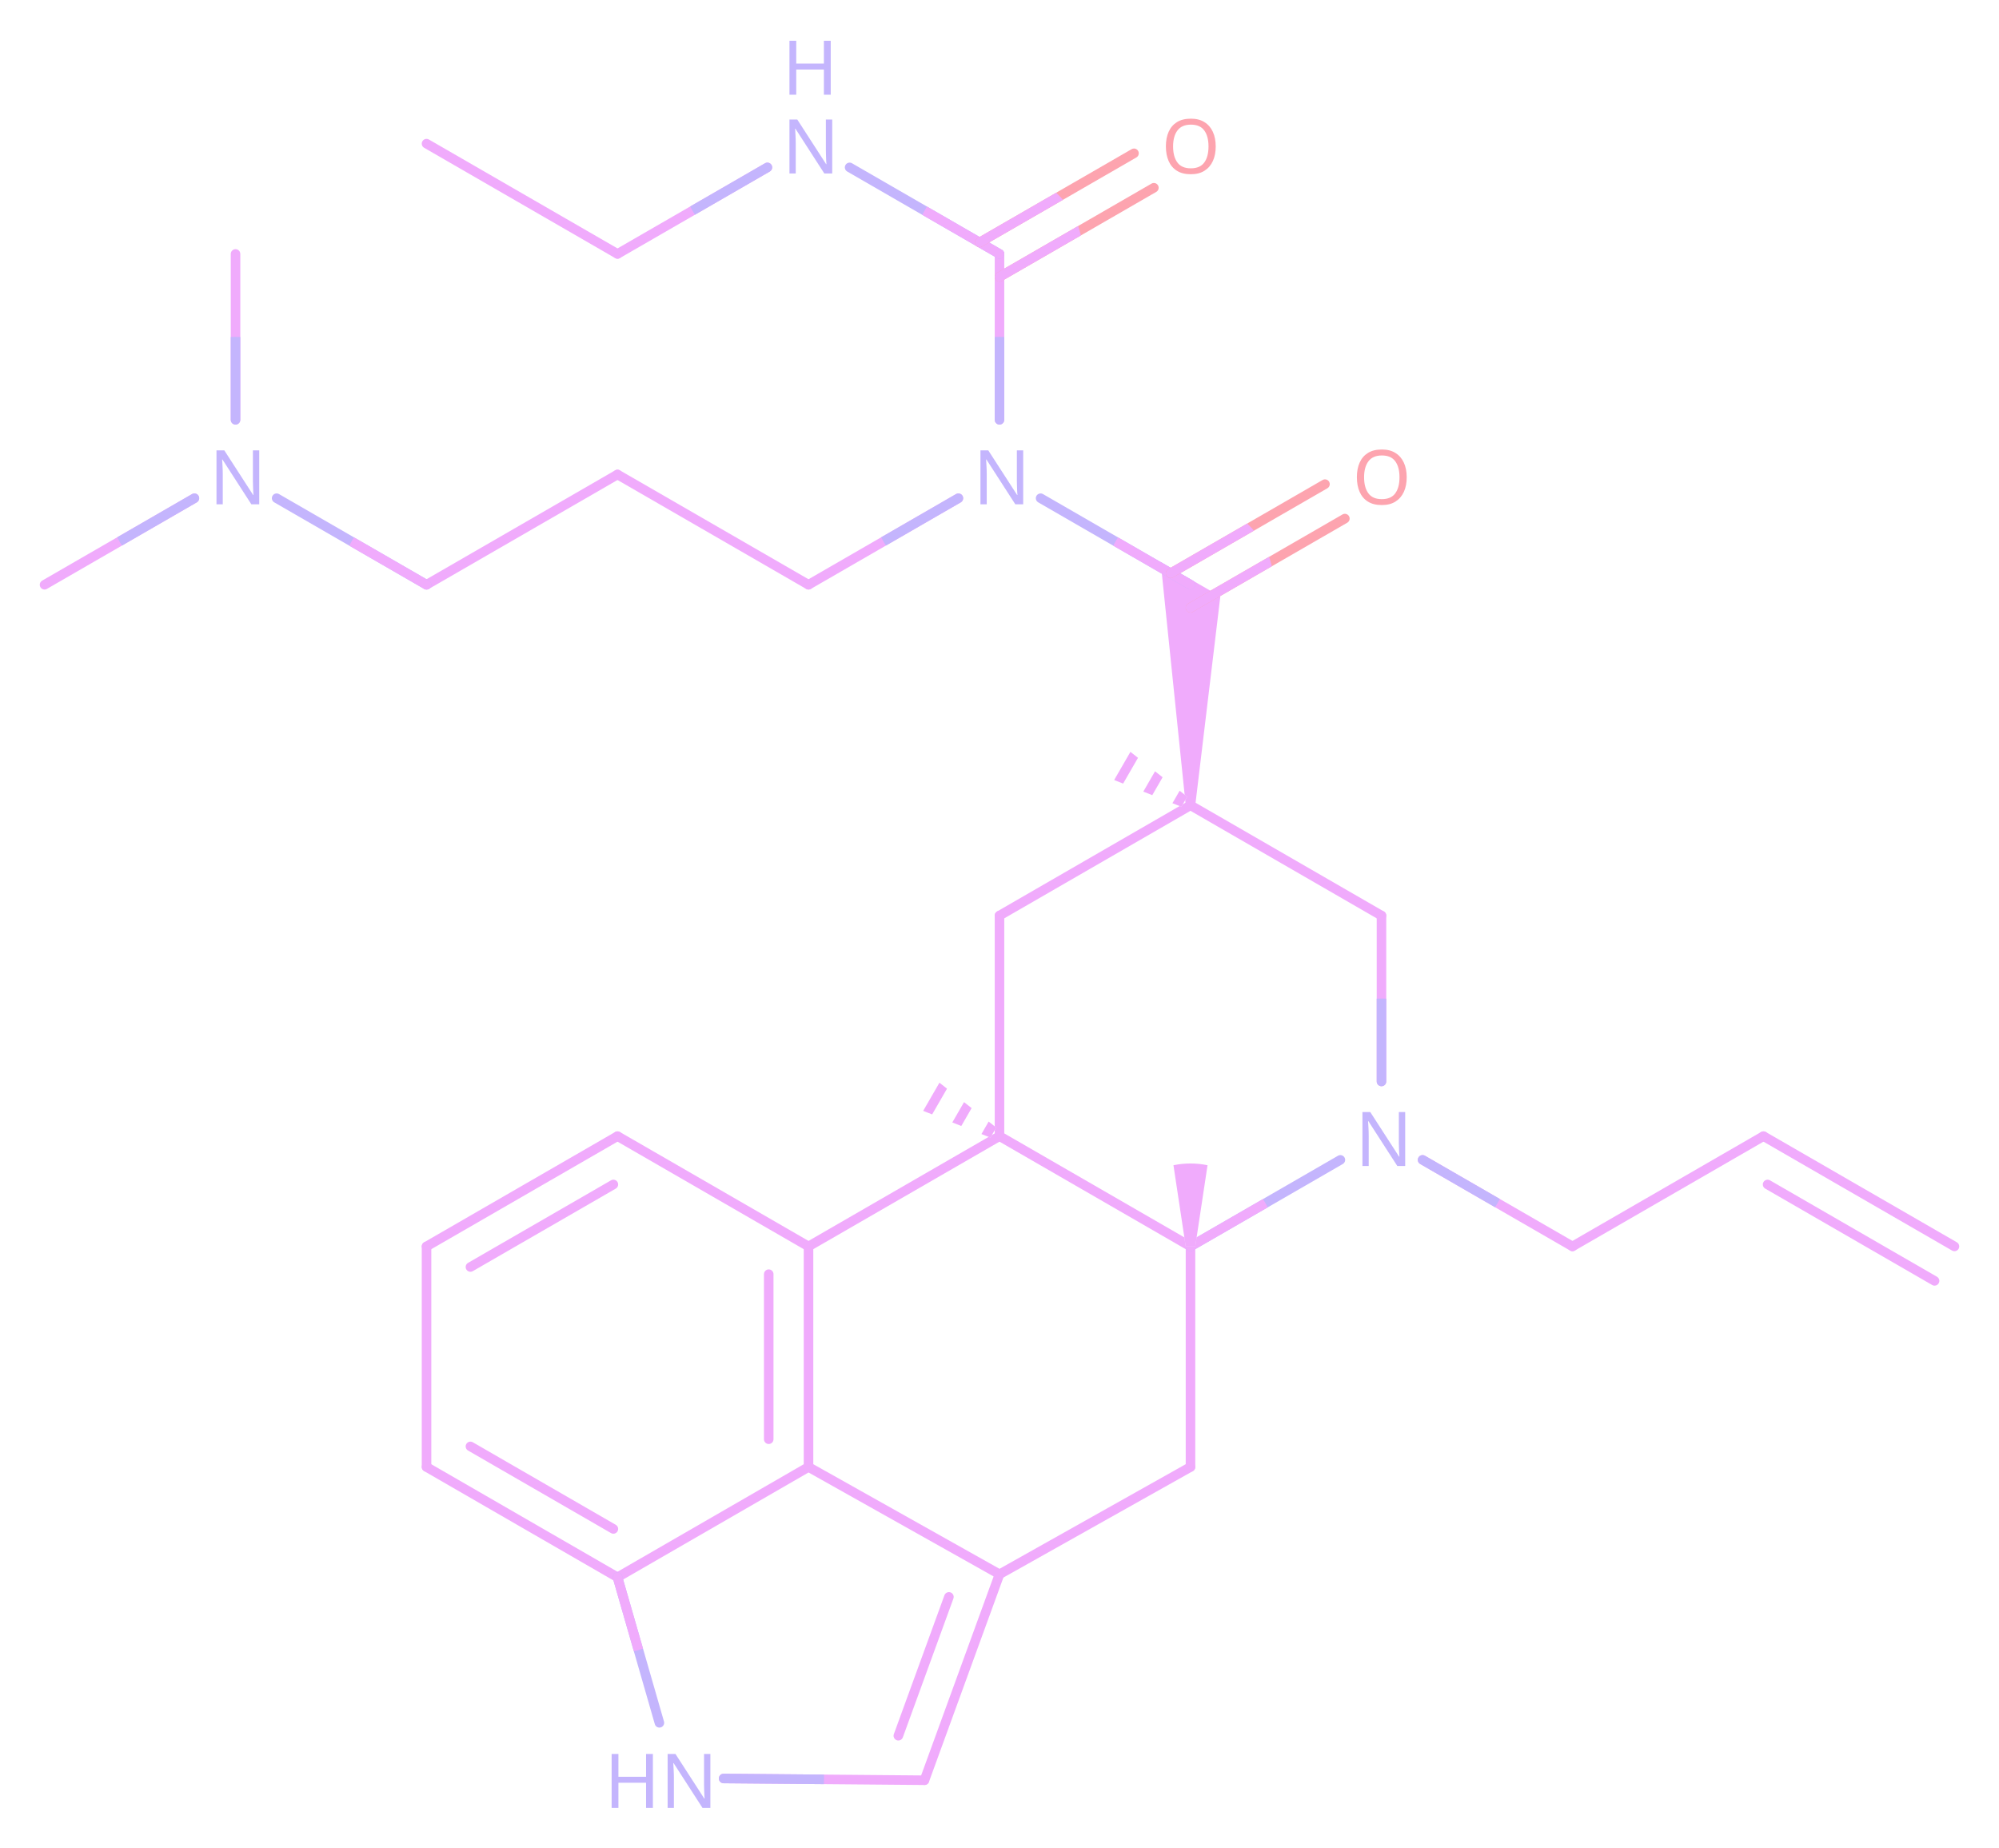
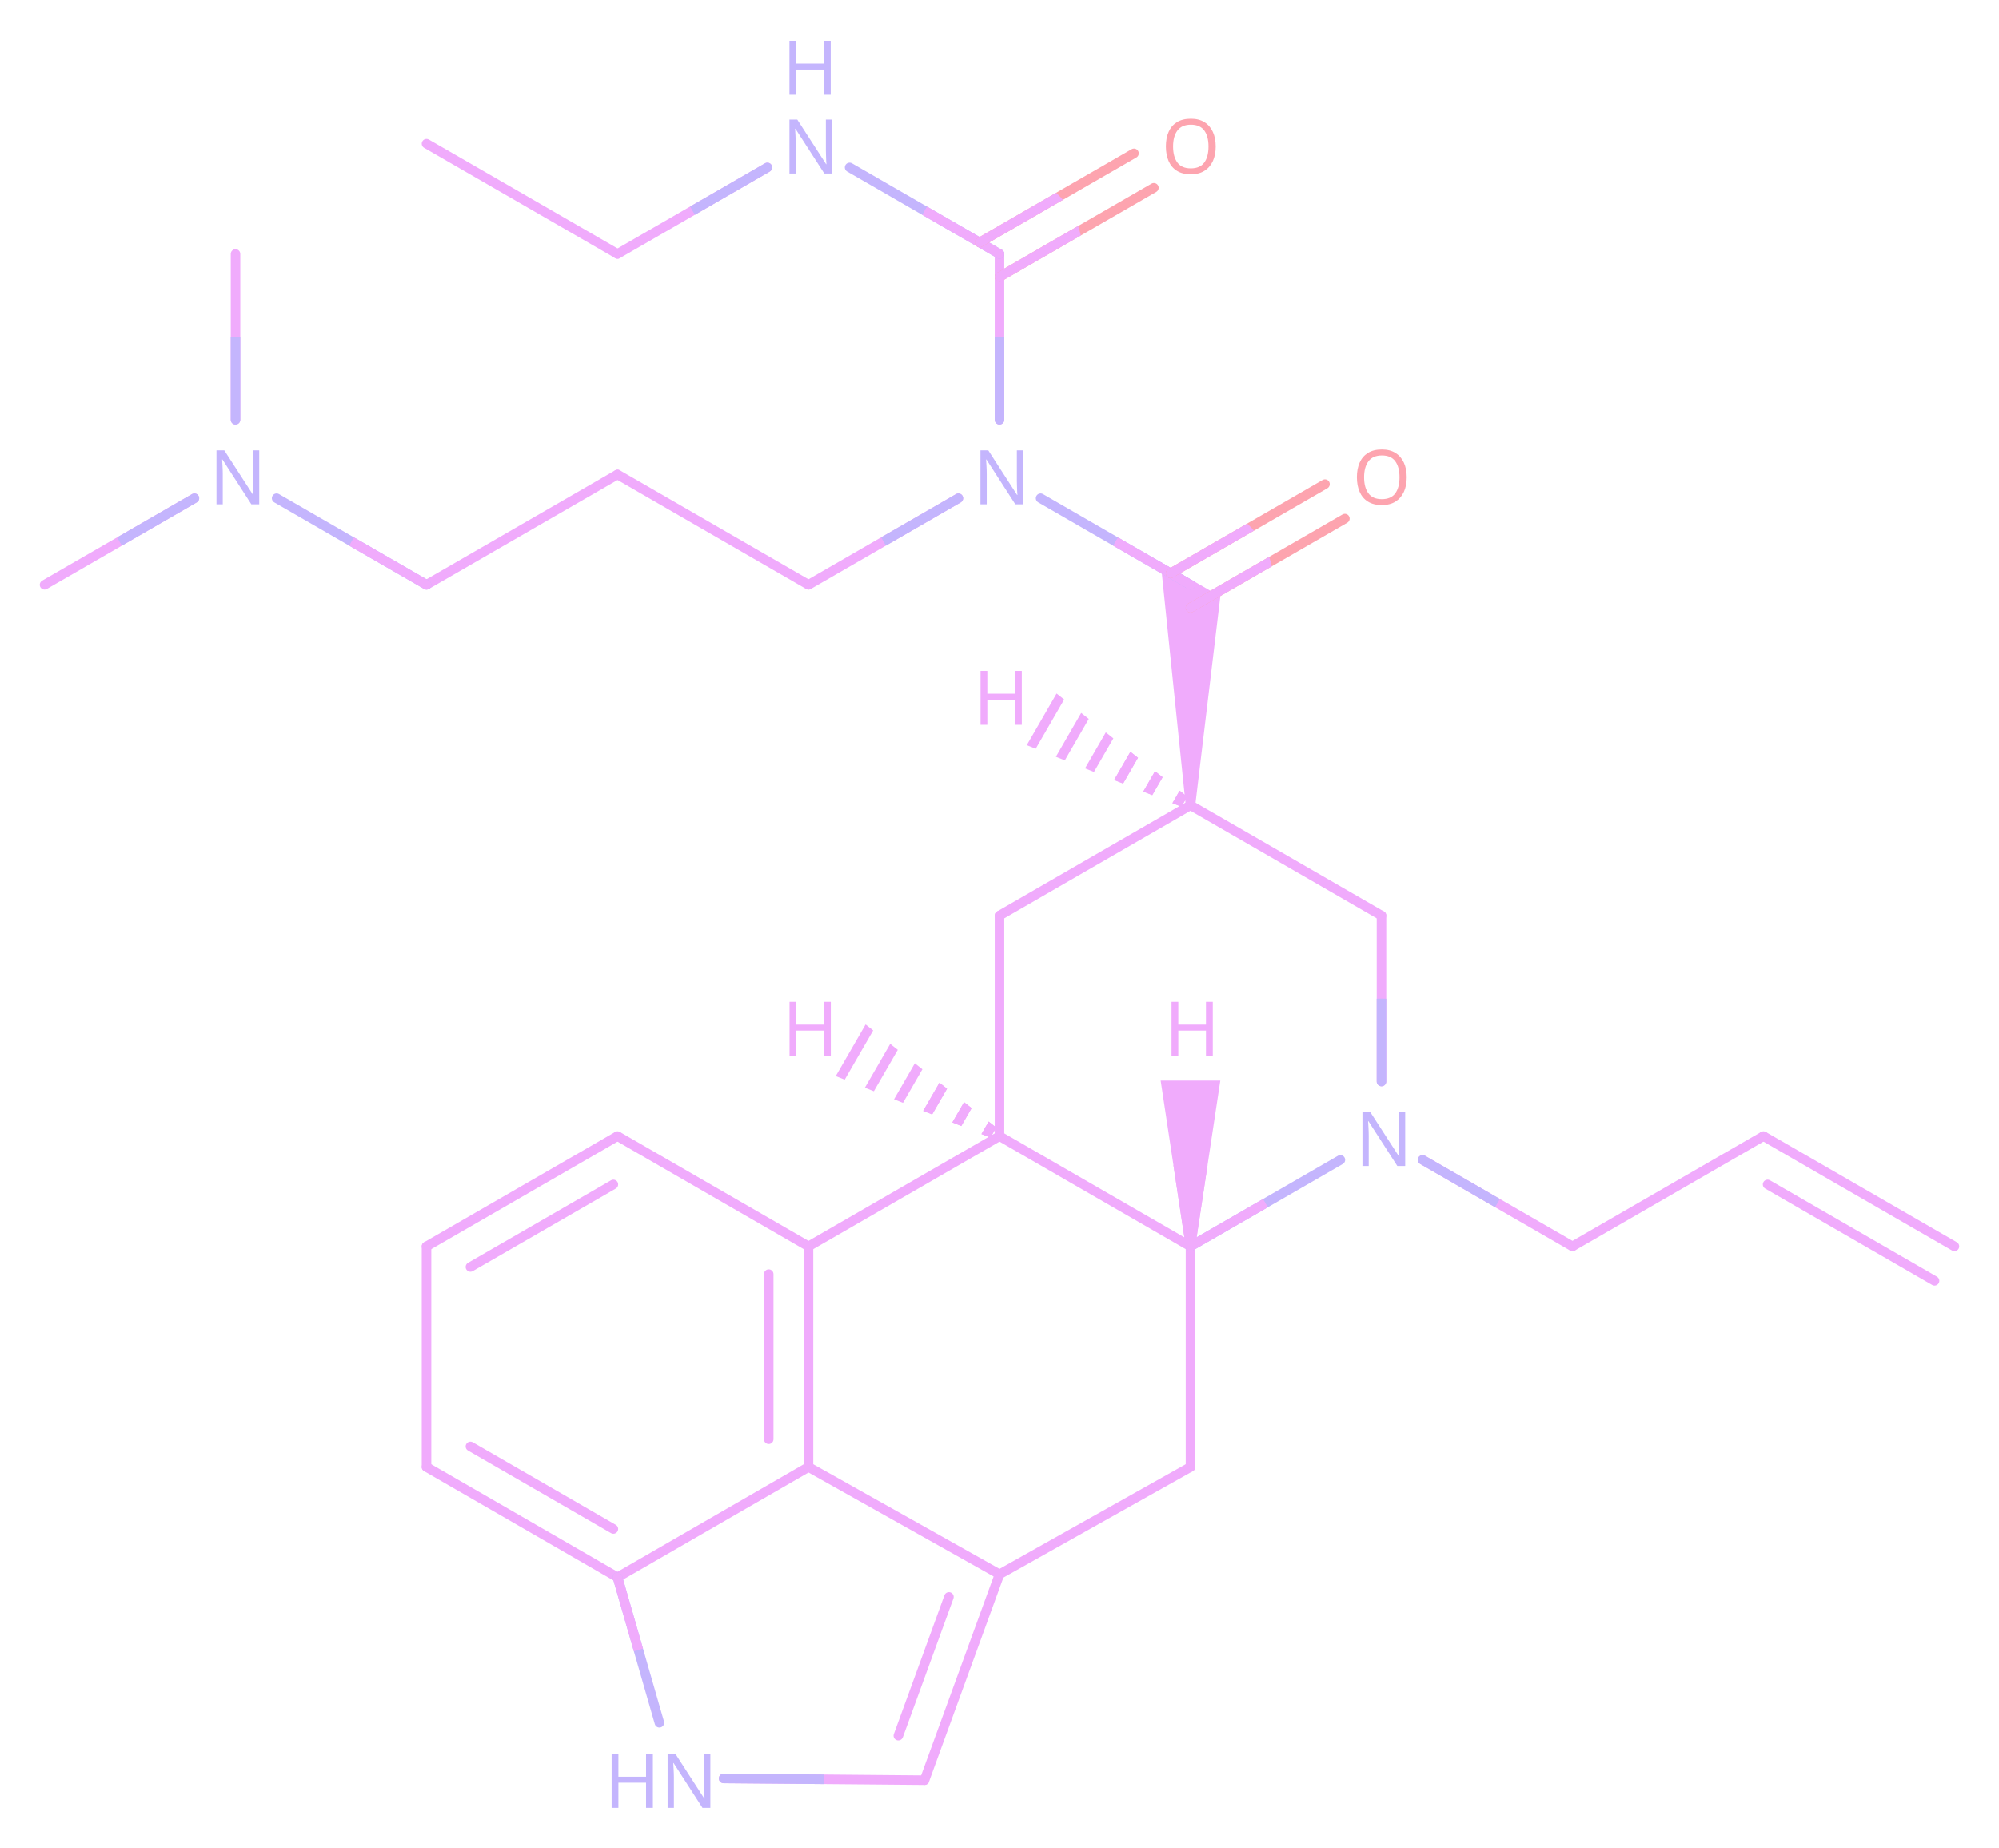
<svg xmlns="http://www.w3.org/2000/svg" fill-opacity="1" color-rendering="auto" color-interpolation="auto" text-rendering="auto" stroke-linecap="square" width="502.649" stroke-miterlimit="10" shape-rendering="auto" stroke-opacity="1" stroke-dasharray="none" font-weight="normal" stroke-width="1" height="464.565" font-family="Dialog" font-style="normal" stroke-linejoin="miter" font-size="12px" stroke-dashoffset="0" image-rendering="auto" version="1.1" id="svg320" style="fill:#f0abfc;stroke:none;">
  <defs id="genericDefs">
    <clipPath clipPathUnits="userSpaceOnUse" id="944570380871-clipPath1-7">
      <path d="M 0,0 H 523 V 489 H 0 Z" id="path3-1" style="stroke:none" />
    </clipPath>
    <clipPath clipPathUnits="userSpaceOnUse" id="94457038082-clipPath1-1">
      <path d="m 309.525,138.869 c -11.581,0 -20.969,9.388 -20.969,20.969 0,11.581 9.388,20.969 20.969,20.969 11.581,0 20.969,-9.388 20.969,-20.969 0,-11.581 -9.388,-20.969 -20.969,-20.969 z" id="path24-9" style="stroke:none" />
    </clipPath>
    <clipPath clipPathUnits="userSpaceOnUse" id="944570380128-clipPath1-7">
      <path d="m -350.206,-119.611 h 523 v 489 h -523 z" id="path66-5" style="stroke:none" />
    </clipPath>
  </defs>
  <g id="g318" transform="translate(-10.17556,-12.81063)" style="fill:#f0abfc;stroke:none">
    <defs id="944570380573-defs1">
      <clipPath clipPathUnits="userSpaceOnUse" id="944570380871-clipPath1">
        <path d="M 0,0 H 523 V 489 H 0 Z" id="path3" style="stroke:none" />
      </clipPath>
      <clipPath clipPathUnits="userSpaceOnUse" id="944570380159-clipPath1">
        <path d="m 357.549,263.875 c -11.518,0 -20.854,9.337 -20.854,20.854 0,11.518 9.337,20.855 20.854,20.855 11.518,0 20.855,-9.337 20.855,-20.855 0,-11.518 -9.337,-20.854 -20.855,-20.854 z" id="path6" style="stroke:none" />
      </clipPath>
      <clipPath clipPathUnits="userSpaceOnUse" id="944570380396-clipPath1">
        <path d="m 309.525,304.444 c -12.018,0 -21.76,9.742 -21.76,21.76 0,12.018 9.742,21.76 21.76,21.76 12.018,0 21.76,-9.742 21.76,-21.76 0,-12.018 -9.742,-21.76 -21.76,-21.76 z" id="path9" style="stroke:none" />
      </clipPath>
      <clipPath clipPathUnits="userSpaceOnUse" id="944570380790-clipPath1">
        <path d="m 192.128,434.728 c -13.947,0 -25.254,11.306 -25.254,25.254 0,13.947 11.306,25.253 25.254,25.253 13.947,0 25.253,-11.306 25.253,-25.253 0,-13.947 -11.306,-25.254 -25.253,-25.254 z" id="path12" style="stroke:none" />
      </clipPath>
      <clipPath clipPathUnits="userSpaceOnUse" id="944570380422-clipPath1">
        <path d="m 165.452,390.345 c -10.516,0 -19.041,8.525 -19.041,19.041 0,10.516 8.525,19.041 19.041,19.041 10.516,0 19.041,-8.525 19.041,-19.041 0,-10.516 -8.525,-19.041 -19.041,-19.041 z" id="path15" style="stroke:none" />
      </clipPath>
      <clipPath clipPathUnits="userSpaceOnUse" id="944570380223-clipPath1">
        <path d="m 309.525,138.078 c -12.018,0 -21.76,9.742 -21.76,21.76 0,12.018 9.742,21.76 21.76,21.76 12.018,0 21.76,-9.742 21.76,-21.76 0,-12.018 -9.742,-21.76 -21.76,-21.76 z" id="path18" style="stroke:none" />
      </clipPath>
      <clipPath clipPathUnits="userSpaceOnUse" id="944570380610-clipPath1">
        <path d="m 251.165,116.319 c -12.018,0 -21.76,9.742 -21.76,21.76 0,12.018 9.742,21.76 21.76,21.76 12.018,0 21.76,-9.742 21.76,-21.76 0,-12.018 -9.742,-21.76 -21.76,-21.76 z" id="path21" style="stroke:none" />
      </clipPath>
      <clipPath clipPathUnits="userSpaceOnUse" id="94457038082-clipPath1">
        <path d="m 309.525,138.869 c -11.581,0 -20.969,9.388 -20.969,20.969 0,11.581 9.388,20.969 20.969,20.969 11.581,0 20.969,-9.388 20.969,-20.969 0,-11.581 -9.388,-20.969 -20.969,-20.969 z" id="path24" style="stroke:none" />
      </clipPath>
      <clipPath clipPathUnits="userSpaceOnUse" id="944570380862-clipPath1">
        <path d="m 309.525,305.35 c -11.517,0 -20.854,9.337 -20.854,20.854 0,11.517 9.337,20.854 20.854,20.854 11.517,0 20.854,-9.337 20.854,-20.854 0,-11.517 -9.337,-20.854 -20.854,-20.854 z" id="path27" style="stroke:none" />
      </clipPath>
      <clipPath clipPathUnits="userSpaceOnUse" id="944570380154-clipPath1">
        <path d="m 309.525,193.69 c -11.931,0 -21.603,9.672 -21.603,21.603 0,11.931 9.672,21.603 21.603,21.603 11.931,0 21.603,-9.672 21.603,-21.603 0,-11.931 -9.672,-21.603 -21.603,-21.603 z" id="path30" style="stroke:none" />
      </clipPath>
      <clipPath clipPathUnits="userSpaceOnUse" id="944570380519-clipPath1">
        <path d="m 261.5,97.511 c -11.517,0 -20.854,9.337 -20.854,20.854 0,11.517 9.337,20.854 20.854,20.854 11.517,0 20.854,-9.337 20.854,-20.854 0,-11.517 -9.337,-20.854 -20.854,-20.854 z" id="path33" style="stroke:none" />
      </clipPath>
      <clipPath clipPathUnits="userSpaceOnUse" id="94457038066-clipPath1">
        <path d="m 261.5,54.897 c -12.018,0 -21.76,9.742 -21.76,21.76 0,12.018 9.742,21.76 21.76,21.76 12.018,0 21.76,-9.742 21.76,-21.76 0,-12.018 -9.742,-21.76 -21.76,-21.76 z" id="path36" style="stroke:none" />
      </clipPath>
      <clipPath clipPathUnits="userSpaceOnUse" id="944570380787-clipPath1">
        <path d="m 367.885,282.683 c -12.018,0 -21.76,9.742 -21.76,21.76 0,12.018 9.742,21.76 21.76,21.76 12.018,0 21.76,-9.742 21.76,-21.76 0,-12.018 -9.742,-21.76 -21.76,-21.76 z" id="path39" style="stroke:none" />
      </clipPath>
      <clipPath clipPathUnits="userSpaceOnUse" id="944570380449-clipPath1">
        <path d="m 203.14,33.137 c -12.018,0 -21.76,9.742 -21.76,21.76 0,12.018 9.742,21.76 21.76,21.76 12.018,0 21.76,-9.742 21.76,-21.76 0,-12.018 -9.742,-21.76 -21.76,-21.76 z" id="path42" style="stroke:none" />
      </clipPath>
      <clipPath clipPathUnits="userSpaceOnUse" id="944570380460-clipPath1">
        <path d="m 117.426,138.078 c -12.018,0 -21.76,9.742 -21.76,21.76 0,12.018 9.742,21.76 21.76,21.76 12.018,0 21.76,-9.742 21.76,-21.76 0,-12.018 -9.742,-21.76 -21.76,-21.76 z" id="path45" style="stroke:none" />
      </clipPath>
      <clipPath clipPathUnits="userSpaceOnUse" id="944570380229-clipPath1">
        <path d="m 59.065,116.319 c -12.018,0 -21.76,9.742 -21.76,21.76 0,12.018 9.742,21.76 21.76,21.76 12.018,0 21.76,-9.742 21.76,-21.76 0,-12.018 -9.742,-21.76 -21.76,-21.76 z" id="path48" style="stroke:none" />
      </clipPath>
      <clipPath clipPathUnits="userSpaceOnUse" id="944570380415-clipPath1">
        <path d="m 69.401,97.511 c -11.517,0 -20.854,9.337 -20.854,20.854 0,11.517 9.337,20.854 20.854,20.854 11.517,0 20.854,-9.337 20.854,-20.854 0,-11.517 -9.337,-20.854 -20.854,-20.854 z" id="path51" style="stroke:none" />
      </clipPath>
      <clipPath clipPathUnits="userSpaceOnUse" id="944570380611-clipPath1">
        <path d="m 261.5,276.873 c -11.931,0 -21.603,9.672 -21.603,21.603 0,11.931 9.672,21.603 21.603,21.603 11.931,0 21.603,-9.672 21.603,-21.603 0,-11.931 -9.672,-21.603 -21.603,-21.603 z" id="path54" style="stroke:none" />
      </clipPath>
      <clipPath clipPathUnits="userSpaceOnUse" id="944570380581-clipPath1">
        <path d="m -350.916,-285.976 h 523 v 489 h -523 z" id="path57" style="stroke:none" />
      </clipPath>
      <clipPath clipPathUnits="userSpaceOnUse" id="944570380866-clipPath1">
        <path d="m -162.129,-447.375 h 523 v 489 h -523 z" id="path60" style="stroke:none" />
      </clipPath>
      <clipPath clipPathUnits="userSpaceOnUse" id="9445703805-clipPath1">
        <path d="m -254.867,-119.611 h 523 v 489 h -523 z" id="path63" style="stroke:none" />
      </clipPath>
      <clipPath clipPathUnits="userSpaceOnUse" id="944570380128-clipPath1">
        <path d="m -350.206,-119.611 h 523 v 489 h -523 z" id="path66" style="stroke:none" />
      </clipPath>
      <clipPath clipPathUnits="userSpaceOnUse" id="944570380903-clipPath1">
        <path d="m -302.916,-258.249 h 523 v 489 h -523 z" id="path69" style="stroke:none" />
      </clipPath>
      <clipPath clipPathUnits="userSpaceOnUse" id="944570380774-clipPath1">
        <path d="m -254.891,-175.066 h 523 v 489 h -523 z" id="path72" style="stroke:none" />
      </clipPath>
      <clipPath clipPathUnits="userSpaceOnUse" id="944570380346-clipPath1">
        <path d="m -206.843,-16.625 h 523 v 489 h -523 z" id="path75" style="stroke:none" />
      </clipPath>
      <clipPath clipPathUnits="userSpaceOnUse" id="94457038060-clipPath1">
        <path d="m -206.843,-36.43 h 523 v 489 h -523 z" id="path78" style="stroke:none" />
      </clipPath>
      <clipPath clipPathUnits="userSpaceOnUse" id="94457038017-clipPath1">
        <path d="m -62.768,-119.611 h 523 v 489 h -523 z" id="path81" style="stroke:none" />
      </clipPath>
      <clipPath clipPathUnits="userSpaceOnUse" id="944570380202-clipPath1">
        <path d="m -206.866,-258.249 h 523 v 489 h -523 z" id="path84" style="stroke:none" />
      </clipPath>
    </defs>
    <g text-rendering="geometricPrecision" id="g90" style="fill:#f0abfc;stroke:none">
      <path d="m 165.012,311.665 c 0.574,-0.331 0.771,-1.065 0.439,-1.64 -0.331,-0.574 -1.065,-0.771 -1.64,-0.439 l -35.943,20.752 c -0.574,0.332 -0.771,1.066 -0.439,1.64 0.331,0.574 1.065,0.771 1.64,0.439 z m 1.04,-12.15 c 0.574,-0.331 0.771,-1.065 0.439,-1.64 -0.331,-0.574 -1.065,-0.771 -1.64,-0.439 l -48.025,27.728 c -0.574,0.332 -0.771,1.066 -0.439,1.64 0.332,0.574 1.066,0.771 1.64,0.439 z" clip-path="url(#944570380871-clipPath1)" id="path88" style="stroke:none;" />
    </g>
    <g text-rendering="geometricPrecision" id="g94" style="fill:#f0abfc;stroke:none">
      <path d="m 118.627,326.204 v 0 55.456 c 0,0.663 -0.537,1.2 -1.2,1.2 -0.663,0 -1.2,-0.537 -1.2,-1.2 v 0 -55.456 c 0,-0.663 0.537,-1.2 1.2,-1.2 0.663,0 1.2,0.537 1.2,1.2 z" clip-path="url(#944570380871-clipPath1)" id="path92" style="stroke:none;" />
    </g>
    <g text-rendering="geometricPrecision" id="g98" style="fill:#f0abfc;stroke:none">
      <path d="m 129.069,375.445 c -0.574,-0.332 -1.308,-0.135 -1.64,0.439 -0.332,0.574 -0.135,1.308 0.439,1.64 l 35.943,20.752 c 0.574,0.332 1.308,0.135 1.64,-0.439 0.332,-0.574 0.135,-1.308 -0.439,-1.64 z m -11.042,5.175 c -0.574,-0.332 -1.308,-0.135 -1.64,0.439 -0.331,0.574 -0.135,1.308 0.439,1.64 l 48.025,27.728 c 0.574,0.332 1.308,0.135 1.64,-0.439 0.332,-0.574 0.135,-1.308 -0.439,-1.64 z" clip-path="url(#944570380871-clipPath1)" id="path96" style="stroke:none;" />
    </g>
    <g text-rendering="geometricPrecision" id="g102" style="fill:#f0abfc;stroke:none">
      <path d="m 164.851,408.347 v 0 l 48.024,-27.728 c 0.574,-0.332 1.308,-0.135 1.64,0.439 0.331,0.574 0.135,1.308 -0.439,1.64 v 0 l -48.025,27.728 c -0.574,0.332 -1.308,0.135 -1.64,-0.439 -0.332,-0.574 -0.135,-1.308 0.439,-1.64 z" clip-path="url(#944570380871-clipPath1)" id="path100" style="stroke:none;" />
    </g>
    <g text-rendering="geometricPrecision" id="g106" style="fill:#f0abfc;stroke:none">
      <path d="m 202.273,374.684 c 0,0.663 0.537,1.2 1.2,1.2 0.663,0 1.2,-0.537 1.2,-1.2 v -41.505 c 0,-0.663 -0.537,-1.2 -1.2,-1.2 -0.663,0 -1.2,0.537 -1.2,1.2 z m 10.003,6.975 c 0,0.663 0.537,1.2 1.2,1.2 0.663,0 1.2,-0.537 1.2,-1.2 v -55.456 c 0,-0.663 -0.537,-1.2 -1.2,-1.2 -0.663,0 -1.2,0.537 -1.2,1.2 z" clip-path="url(#944570380871-clipPath1)" id="path104" style="stroke:none;" />
    </g>
    <g text-rendering="geometricPrecision" id="g110" style="fill:#f0abfc;stroke:none">
      <path d="m 166.052,297.436 v 0 l 48.025,27.728 c 0.574,0.332 0.771,1.066 0.439,1.64 -0.332,0.574 -1.066,0.771 -1.64,0.439 v 0 l -48.024,-27.728 c -0.574,-0.331 -0.771,-1.065 -0.439,-1.64 0.331,-0.574 1.065,-0.771 1.64,-0.439 z" clip-path="url(#944570380871-clipPath1)" id="path108" style="stroke:none;" />
    </g>
    <g text-rendering="geometricPrecision" id="g114" style="fill:#f0abfc;stroke:none">
      <path d="m 260.913,407.59 v 0 l 48.024,-26.977 c 0.578,-0.325 1.31,-0.119 1.634,0.459 0.325,0.578 0.119,1.31 -0.459,1.634 v 0 l -48.025,26.978 c -0.578,0.325 -1.31,0.119 -1.634,-0.459 -0.325,-0.578 -0.119,-1.31 0.459,-1.634 z" clip-path="url(#944570380871-clipPath1)" id="path112" style="stroke:none;" />
    </g>
    <g text-rendering="geometricPrecision" id="g118" style="fill:#f0abfc;stroke:none">
      <path d="m 308.325,381.659 v 0 -55.456 c 0,-0.663 0.537,-1.2 1.2,-1.2 0.663,0 1.2,0.537 1.2,1.2 v 0 55.456 c 0,0.663 -0.537,1.2 -1.2,1.2 -0.663,0 -1.2,-0.537 -1.2,-1.2 z" clip-path="url(#944570380871-clipPath1)" id="path116" style="stroke:none;" />
    </g>
    <g text-rendering="geometricPrecision" id="g122" style="fill:#f0abfc;stroke:none">
      <path d="m 262.101,297.436 v 0 l 48.025,27.728 c 0.574,0.332 0.771,1.066 0.439,1.64 -0.332,0.574 -1.066,0.771 -1.64,0.439 v 0 l -48.024,-27.728 c -0.574,-0.331 -0.771,-1.065 -0.439,-1.64 0.331,-0.574 1.065,-0.771 1.64,-0.439 z" clip-path="url(#944570380871-clipPath1)" id="path120" style="stroke:none;" />
    </g>
    <g text-rendering="geometricPrecision" id="g126" style="fill:#f0abfc;stroke:none">
      <path d="m 214.064,380.613 v 0 l 48.024,26.977 c 0.578,0.325 0.783,1.056 0.459,1.634 -0.325,0.578 -1.056,0.783 -1.634,0.459 v 0 l -48.025,-26.978 c -0.578,-0.325 -0.783,-1.056 -0.459,-1.634 0.325,-0.578 1.056,-0.783 1.634,-0.459 z" clip-path="url(#944570380871-clipPath1)" id="path124" style="stroke:none;" />
    </g>
    <g text-rendering="geometricPrecision" id="g130" style="fill:#f0abfc;stroke:none">
      <path d="m 262.101,299.515 v 0 l -48.024,27.728 c -0.574,0.331 -1.308,0.135 -1.64,-0.439 -0.331,-0.574 -0.135,-1.308 0.439,-1.64 v 0 l 48.025,-27.728 c 0.574,-0.332 1.308,-0.135 1.64,0.439 0.332,0.574 0.135,1.308 -0.439,1.64 z" clip-path="url(#944570380871-clipPath1)" id="path128" style="stroke:none;" />
    </g>
    <g text-rendering="geometricPrecision" id="g134" style="fill:#f0abfc;stroke:none">
      <path d="m 310.125,216.332 v 0 l -48.025,27.728 c -0.574,0.332 -1.308,0.135 -1.64,-0.439 -0.332,-0.574 -0.135,-1.308 0.439,-1.64 v 0 l 48.024,-27.728 c 0.574,-0.331 1.308,-0.135 1.64,0.439 0.331,0.574 0.135,1.308 -0.439,1.64 z" clip-path="url(#944570380871-clipPath1)" id="path132" style="stroke:none;" />
    </g>
    <g text-rendering="geometricPrecision" id="g140" style="fill:#f0abfc;stroke:none">
      <path d="m 356.349,284.729 v 0 -41.709 c 0,-0.663 0.537,-1.2 1.2,-1.2 0.663,0 1.2,0.537 1.2,1.2 v 0 41.709 c 0,0.663 -0.537,1.2 -1.2,1.2 -0.663,0 -1.2,-0.537 -1.2,-1.2 z" clip-path="url(#944570380871-clipPath1)" id="path136" style="stroke:none;" />
      <path d="m 356.349,284.729 v 0 -41.709 c 0,-0.663 0.537,-1.2 1.2,-1.2 0.663,0 1.2,0.537 1.2,1.2 v 0 41.709 c 0,0.663 -0.537,1.2 -1.2,1.2 -0.663,0 -1.2,-0.537 -1.2,-1.2 z" clip-path="url(#944570380159-clipPath1)" id="path138" style="fill:#c4b5fd;stroke:none;" />
    </g>
    <g text-rendering="geometricPrecision" id="g144" style="fill:#f0abfc;stroke:none">
      <path d="m 310.125,214.253 v 0 l 48.024,27.728 c 0.574,0.331 0.771,1.065 0.439,1.64 -0.331,0.574 -1.065,0.771 -1.64,0.439 v 0 L 308.925,216.332 c -0.574,-0.332 -0.771,-1.066 -0.439,-1.64 0.332,-0.574 1.066,-0.771 1.64,-0.439 z" clip-path="url(#944570380871-clipPath1)" id="path142" style="stroke:none;" />
    </g>
    <g text-rendering="geometricPrecision" id="g150" style="fill:#c4b5fd;stroke:none;">
      <path d="m 308.925,325.164 v 0 l 37.689,-21.76 c 0.574,-0.332 1.308,-0.135 1.64,0.439 0.331,0.574 0.135,1.308 -0.439,1.64 v 0 l -37.689,21.76 c -0.574,0.331 -1.308,0.135 -1.64,-0.439 -0.331,-0.574 -0.135,-1.308 0.439,-1.64 z" clip-path="url(#944570380871-clipPath1)" id="path146" style="stroke:none;" />
      <path d="m 308.925,325.164 v 0 l 37.689,-21.76 c 0.574,-0.332 1.308,-0.135 1.64,0.439 0.331,0.574 0.135,1.308 -0.439,1.64 v 0 l -37.689,21.76 c -0.574,0.331 -1.308,0.135 -1.64,-0.439 -0.331,-0.574 -0.135,-1.308 0.439,-1.64 z" clip-path="url(#944570380396-clipPath1)" id="path148" style="fill:#f0abfc;stroke:none;" />
    </g>
    <g text-rendering="geometricPrecision" id="g156" style="fill:#f0abfc;stroke:none">
      <path d="m 192.139,458.781 v 0 l 50.505,0.44 c 0.663,0.006 1.196,0.548 1.19,1.211 -0.006,0.663 -0.548,1.196 -1.211,1.19 v 0 l -50.505,-0.44 c -0.663,-0.006 -1.196,-0.548 -1.19,-1.211 0.006,-0.663 0.548,-1.196 1.211,-1.19 z" clip-path="url(#944570380871-clipPath1)" id="path152" style="stroke:none;" />
      <path d="m 192.139,458.781 v 0 l 50.505,0.44 c 0.663,0.006 1.196,0.548 1.19,1.211 -0.006,0.663 -0.548,1.196 -1.211,1.19 v 0 l -50.505,-0.44 c -0.663,-0.006 -1.196,-0.548 -1.19,-1.211 0.006,-0.663 0.548,-1.196 1.211,-1.19 z" clip-path="url(#944570380790-clipPath1)" id="path154" style="fill:#c4b5fd;stroke:none;" />
    </g>
    <g text-rendering="geometricPrecision" id="g162" style="fill:#c4b5fd;stroke:none;">
      <path d="m 166.605,409.055 v 0 l 10.532,36.597 c 0.183,0.637 -0.184,1.302 -0.822,1.486 -0.637,0.183 -1.302,-0.184 -1.486,-0.822 v 0 l -10.532,-36.597 c -0.183,-0.637 0.184,-1.302 0.822,-1.486 0.637,-0.183 1.302,0.184 1.485,0.822 z" clip-path="url(#944570380871-clipPath1)" id="path158" style="stroke:none;" />
      <path d="m 166.605,409.055 v 0 l 10.532,36.597 c 0.183,0.637 -0.184,1.302 -0.822,1.486 -0.637,0.183 -1.302,-0.184 -1.486,-0.822 v 0 l -10.532,-36.597 c -0.183,-0.637 0.184,-1.302 0.822,-1.486 0.637,-0.183 1.302,0.184 1.485,0.822 z" clip-path="url(#944570380422-clipPath1)" id="path160" style="fill:#f0abfc;stroke:none;" />
    </g>
    <g text-rendering="geometricPrecision" id="g166" style="fill:#f0abfc;stroke:none">
      <path d="m 234.937,448.819 c -0.227,0.623 0.094,1.312 0.717,1.539 0.623,0.227 1.312,-0.094 1.539,-0.717 l 12.717,-34.906 c 0.227,-0.623 -0.094,-1.312 -0.717,-1.539 -0.623,-0.227 -1.312,0.094 -1.539,0.717 z m 6.568,11.191 c -0.227,0.623 0.094,1.312 0.717,1.539 0.623,0.227 1.312,-0.094 1.539,-0.717 l 18.867,-51.785 c 0.227,-0.623 -0.094,-1.312 -0.717,-1.539 -0.623,-0.227 -1.312,0.094 -1.539,0.717 z" clip-path="url(#944570380871-clipPath1)" id="path164" style="stroke:none;" />
    </g>
    <g text-rendering="geometricPrecision" id="g170" style="fill:#f0abfc;stroke:none">
      <path d="m 309.525,215.292 h 1.2 l 6.302,-52.509 -7.502,-4.331 -7.502,-4.331 6.302,61.172 z" clip-path="url(#944570380871-clipPath1)" id="path168" style="stroke:none;" />
    </g>
    <g text-rendering="geometricPrecision" id="g176" style="fill:#c4b5fd;stroke:none;">
      <path d="m 308.925,160.878 v 0 l -37.689,-21.76 c -0.574,-0.332 -0.771,-1.066 -0.439,-1.64 0.332,-0.574 1.066,-0.771 1.64,-0.439 v 0 l 37.689,21.76 c 0.574,0.331 0.771,1.065 0.439,1.64 -0.332,0.574 -1.066,0.771 -1.64,0.439 z" clip-path="url(#944570380871-clipPath1)" id="path172" style="stroke:none;" />
      <path d="m 308.925,160.878 v 0 l -37.689,-21.76 c -0.574,-0.332 -0.771,-1.066 -0.439,-1.64 0.332,-0.574 1.066,-0.771 1.64,-0.439 v 0 l 37.689,21.76 c 0.574,0.331 0.771,1.065 0.439,1.64 -0.332,0.574 -1.066,0.771 -1.64,0.439 z" clip-path="url(#944570380223-clipPath1)" id="path174" style="fill:#f0abfc;stroke:none;" />
    </g>
    <g text-rendering="geometricPrecision" id="g182" style="fill:#f0abfc;stroke:none">
      <path d="m 251.765,139.118 v 0 l -37.689,21.76 c -0.574,0.332 -1.308,0.135 -1.64,-0.439 -0.331,-0.574 -0.135,-1.308 0.439,-1.64 v 0 l 37.689,-21.76 c 0.574,-0.331 1.308,-0.135 1.64,0.439 0.331,0.574 0.135,1.308 -0.439,1.64 z" clip-path="url(#944570380871-clipPath1)" id="path178" style="stroke:none;" />
      <path d="m 251.765,139.118 v 0 l -37.689,21.76 c -0.574,0.332 -1.308,0.135 -1.64,-0.439 -0.331,-0.574 -0.135,-1.308 0.439,-1.64 v 0 l 37.689,-21.76 c 0.574,-0.331 1.308,-0.135 1.64,0.439 0.331,0.574 0.135,1.308 -0.439,1.64 z" clip-path="url(#944570380610-clipPath1)" id="path180" style="fill:#c4b5fd;stroke:none;" />
    </g>
    <g text-rendering="geometricPrecision" id="g188" style="fill:#fda4af;stroke:none;">
      <path d="m 303.923,155.911 c -0.574,0.331 -0.771,1.065 -0.439,1.64 0.332,0.574 1.066,0.771 1.64,0.439 l 38.821,-22.413 c 0.574,-0.332 0.771,-1.066 0.439,-1.64 -0.331,-0.574 -1.065,-0.771 -1.64,-0.439 z m 5.001,8.662 c -0.574,0.332 -0.771,1.066 -0.439,1.64 0.332,0.574 1.065,0.771 1.64,0.439 l 38.821,-22.413 c 0.574,-0.331 0.771,-1.065 0.439,-1.64 -0.332,-0.574 -1.065,-0.771 -1.64,-0.439 z" clip-path="url(#944570380871-clipPath1)" id="path184" style="display:inlinestroke:none;" />
      <path d="m 303.923,155.911 c -0.574,0.331 -0.771,1.065 -0.439,1.64 0.332,0.574 1.066,0.771 1.64,0.439 l 38.821,-22.413 c 0.574,-0.332 0.771,-1.066 0.439,-1.64 -0.331,-0.574 -1.065,-0.771 -1.64,-0.439 z m 5.001,8.662 c -0.574,0.332 -0.771,1.066 -0.439,1.64 0.332,0.574 1.065,0.771 1.64,0.439 l 38.821,-22.413 c 0.574,-0.331 0.771,-1.065 0.439,-1.64 -0.332,-0.574 -1.065,-0.771 -1.64,-0.439 z" clip-path="url(#94457038082-clipPath1)" id="path186" style="fill:#f0abfc;stroke:none;" />
    </g>
-     <g text-rendering="geometricPrecision" id="g194" style="fill:#ffffff99;stroke:none;">
+     <g text-rendering="geometricPrecision" id="g194" style="fill:#f0abfc;stroke:none;">
      <path d="m 309.525,326.204 h 1.2 l 6.302,-41.708 h -7.502 -7.502 l 6.302,41.708 z" clip-path="url(#944570380871-clipPath1)" id="path190" style="stroke:none;" />
      <path d="m 309.525,326.204 h 1.2 l 6.302,-41.708 h -7.502 -7.502 l 6.302,41.708 z" clip-path="url(#944570380862-clipPath1)" id="path192" style="fill:#f0abfc;stroke:none;" />
    </g>
-     <g text-rendering="geometricPrecision" id="g200" style="fill:#ffffff99;stroke:none;">
+     <g text-rendering="geometricPrecision" id="g200" style="fill:#f0abfc;stroke:none;">
      <path d="m 304.985,214.764 2.254,0.897 1.462,-2.533 v 0 l -1.904,-1.504 v 0 z m -7.326,-2.916 2.254,0.897 v 0 l 2.6,-4.503 v 0 l -1.904,-1.504 v 0 z m -7.326,-2.915 2.254,0.897 v 0 l 3.738,-6.474 -1.904,-1.504 v 0 z m -7.326,-2.916 2.254,0.897 4.876,-8.445 v 0 l -1.904,-1.504 z m -7.326,-2.916 2.254,0.897 v 0 l 6.014,-10.416 -1.904,-1.504 z m -7.326,-2.916 2.254,0.897 v 0 l 7.152,-12.387 -1.904,-1.504 -3.751,6.497 z" clip-path="url(#944570380871-clipPath1)" id="path196" style="stroke:none;" />
      <path d="m 304.985,214.764 2.254,0.897 1.462,-2.533 v 0 l -1.904,-1.504 v 0 z m -7.326,-2.916 2.254,0.897 v 0 l 2.6,-4.503 v 0 l -1.904,-1.504 v 0 z m -7.326,-2.915 2.254,0.897 v 0 l 3.738,-6.474 -1.904,-1.504 v 0 z m -7.326,-2.916 2.254,0.897 4.876,-8.445 v 0 l -1.904,-1.504 z m -7.326,-2.916 2.254,0.897 v 0 l 6.014,-10.416 -1.904,-1.504 z m -7.326,-2.916 2.254,0.897 v 0 l 7.152,-12.387 -1.904,-1.504 -3.751,6.497 z" clip-path="url(#944570380154-clipPath1)" id="path198" style="fill:#f0abfc;stroke:none;" />
    </g>
    <g text-rendering="geometricPrecision" id="g206" style="fill:#f0abfc;stroke:none">
      <path d="m 260.3,118.365 v 0 -41.708 c 0,-0.663 0.537,-1.2 1.2,-1.2 0.663,0 1.2,0.537 1.2,1.2 v 0 41.708 c 0,0.663 -0.537,1.2 -1.2,1.2 -0.663,0 -1.2,-0.537 -1.2,-1.2 z" clip-path="url(#944570380871-clipPath1)" id="path202" style="stroke:none;" />
      <path d="m 260.3,118.365 v 0 -41.708 c 0,-0.663 0.537,-1.2 1.2,-1.2 0.663,0 1.2,0.537 1.2,1.2 v 0 41.708 c 0,0.663 -0.537,1.2 -1.2,1.2 -0.663,0 -1.2,-0.537 -1.2,-1.2 z" clip-path="url(#944570380519-clipPath1)" id="path204" style="fill:#c4b5fd;stroke:none;" />
    </g>
    <g text-rendering="geometricPrecision" id="g212" style="fill:#c4b5fd;stroke:none;">
      <path d="m 260.9,77.696 v 0 L 223.211,55.937 c -0.574,-0.332 -0.771,-1.066 -0.439,-1.64 0.332,-0.574 1.066,-0.771 1.64,-0.439 v 0 l 37.689,21.76 c 0.574,0.331 0.771,1.065 0.439,1.64 -0.332,0.574 -1.066,0.771 -1.64,0.439 z" clip-path="url(#944570380871-clipPath1)" id="path208" style="stroke:none;" />
      <path d="m 260.9,77.696 v 0 L 223.211,55.937 c -0.574,-0.332 -0.771,-1.066 -0.439,-1.64 0.332,-0.574 1.066,-0.771 1.64,-0.439 v 0 l 37.689,21.76 c 0.574,0.331 0.771,1.065 0.439,1.64 -0.332,0.574 -1.066,0.771 -1.64,0.439 z" clip-path="url(#94457038066-clipPath1)" id="path210" style="fill:#f0abfc;stroke:none;" />
    </g>
    <g text-rendering="geometricPrecision" id="g218" style="fill:#f0abfc;stroke:none">
      <path d="m 368.485,303.403 v 0 l 37.689,21.76 c 0.574,0.331 0.771,1.065 0.439,1.64 -0.332,0.574 -1.065,0.771 -1.64,0.439 v 0 l -37.689,-21.76 c -0.574,-0.331 -0.771,-1.065 -0.439,-1.64 0.331,-0.574 1.065,-0.771 1.64,-0.439 z" clip-path="url(#944570380871-clipPath1)" id="path214" style="stroke:none;" />
      <path d="m 368.485,303.403 v 0 l 37.689,21.76 c 0.574,0.331 0.771,1.065 0.439,1.64 -0.332,0.574 -1.065,0.771 -1.64,0.439 v 0 l -37.689,-21.76 c -0.574,-0.331 -0.771,-1.065 -0.439,-1.64 0.331,-0.574 1.065,-0.771 1.64,-0.439 z" clip-path="url(#944570380787-clipPath1)" id="path216" style="fill:#c4b5fd;stroke:none;" />
    </g>
    <g text-rendering="geometricPrecision" id="g222" style="fill:#f0abfc;stroke:none">
      <path d="m 404.974,325.163 v 0 l 48.025,-27.727 c 0.574,-0.331 1.308,-0.135 1.64,0.439 0.332,0.574 0.135,1.308 -0.439,1.64 v 0 l -48.025,27.727 c -0.574,0.331 -1.308,0.135 -1.64,-0.439 -0.331,-0.574 -0.135,-1.308 0.439,-1.64 z" clip-path="url(#944570380871-clipPath1)" id="path220" style="stroke:none;" />
    </g>
    <g text-rendering="geometricPrecision" id="g226" style="fill:#f0abfc;stroke:none">
      <path d="m 454.199,297.436 c -0.574,-0.331 -1.308,-0.135 -1.64,0.439 -0.331,0.574 -0.135,1.308 0.439,1.64 l 48.025,27.727 c 0.574,0.331 1.308,0.135 1.64,-0.439 0.331,-0.574 0.135,-1.308 -0.439,-1.64 z m 1.04,12.15 c -0.574,-0.332 -1.308,-0.135 -1.64,0.439 -0.331,0.574 -0.135,1.308 0.439,1.64 l 41.984,24.239 c 0.574,0.332 1.308,0.135 1.64,-0.439 0.332,-0.574 0.135,-1.308 -0.439,-1.64 z" clip-path="url(#944570380871-clipPath1)" id="path224" style="stroke:none;" />
    </g>
    <g text-rendering="geometricPrecision" id="g236" style="fill:#f0abfc;stroke:none">
      <path d="m 203.74,55.937 v 0 l -37.689,21.76 c -0.574,0.331 -1.308,0.135 -1.64,-0.439 -0.332,-0.574 -0.135,-1.308 0.439,-1.64 v 0 l 37.689,-21.76 c 0.574,-0.331 1.308,-0.135 1.64,0.439 0.331,0.574 0.135,1.308 -0.439,1.64 z" clip-path="url(#944570380871-clipPath1)" id="path232" style="stroke:none;" />
      <path d="m 203.74,55.937 v 0 l -37.689,21.76 c -0.574,0.331 -1.308,0.135 -1.64,-0.439 -0.332,-0.574 -0.135,-1.308 0.439,-1.64 v 0 l 37.689,-21.76 c 0.574,-0.331 1.308,-0.135 1.64,0.439 0.331,0.574 0.135,1.308 -0.439,1.64 z" clip-path="url(#944570380449-clipPath1)" id="path234" style="fill:#c4b5fd;stroke:none;" />
    </g>
    <g text-rendering="geometricPrecision" id="g240" style="fill:#f0abfc;stroke:none">
      <path d="m 164.85,77.696 v 0 L 116.826,49.969 c -0.574,-0.331 -0.771,-1.065 -0.439,-1.64 0.332,-0.574 1.065,-0.771 1.64,-0.439 v 0 l 48.025,27.727 c 0.574,0.331 0.771,1.065 0.439,1.64 -0.332,0.574 -1.066,0.771 -1.64,0.439 z" clip-path="url(#944570380871-clipPath1)" id="path238" style="stroke:none;" />
    </g>
    <g text-rendering="geometricPrecision" id="g244" style="fill:#f0abfc;stroke:none">
      <path d="m 212.875,160.878 v 0 l -48.025,-27.727 c -0.574,-0.331 -0.771,-1.065 -0.439,-1.64 0.331,-0.574 1.065,-0.771 1.64,-0.439 v 0 l 48.025,27.727 c 0.574,0.331 0.771,1.065 0.439,1.64 -0.332,0.574 -1.066,0.771 -1.64,0.439 z" clip-path="url(#944570380871-clipPath1)" id="path242" style="stroke:none;" />
    </g>
    <g text-rendering="geometricPrecision" id="g248" style="fill:#f0abfc;stroke:none">
      <path d="m 166.051,133.151 v 0 l -48.025,27.727 c -0.574,0.332 -1.308,0.135 -1.64,-0.439 -0.332,-0.574 -0.135,-1.308 0.439,-1.64 v 0 l 48.025,-27.727 c 0.574,-0.331 1.308,-0.135 1.64,0.439 0.331,0.574 0.135,1.308 -0.439,1.64 z" clip-path="url(#944570380871-clipPath1)" id="path246" style="stroke:none;" />
    </g>
    <g text-rendering="geometricPrecision" id="g254" style="fill:#c4b5fd;stroke:none;">
      <path d="m 116.826,160.878 v 0 L 79.136,139.118 c -0.574,-0.332 -0.771,-1.066 -0.439,-1.64 0.332,-0.574 1.066,-0.771 1.64,-0.439 v 0 l 37.689,21.76 c 0.574,0.331 0.771,1.065 0.439,1.64 -0.332,0.574 -1.066,0.771 -1.64,0.439 z" clip-path="url(#944570380871-clipPath1)" id="path250" style="stroke:none;" />
      <path d="m 116.826,160.878 v 0 L 79.136,139.118 c -0.574,-0.332 -0.771,-1.066 -0.439,-1.64 0.332,-0.574 1.066,-0.771 1.64,-0.439 v 0 l 37.689,21.76 c 0.574,0.331 0.771,1.065 0.439,1.64 -0.332,0.574 -1.066,0.771 -1.64,0.439 z" clip-path="url(#944570380460-clipPath1)" id="path252" style="fill:#f0abfc;stroke:none;" />
    </g>
    <g text-rendering="geometricPrecision" id="g260" style="fill:#f0abfc;stroke:none">
      <path d="m 59.665,139.118 v 0 l -37.689,21.76 c -0.574,0.332 -1.308,0.135 -1.64,-0.439 -0.332,-0.574 -0.135,-1.308 0.439,-1.64 v 0 l 37.689,-21.76 c 0.574,-0.331 1.308,-0.135 1.64,0.439 0.331,0.574 0.135,1.308 -0.439,1.64 z" clip-path="url(#944570380871-clipPath1)" id="path256" style="stroke:none;" />
      <path d="m 59.665,139.118 v 0 l -37.689,21.76 c -0.574,0.332 -1.308,0.135 -1.64,-0.439 -0.332,-0.574 -0.135,-1.308 0.439,-1.64 v 0 l 37.689,-21.76 c 0.574,-0.331 1.308,-0.135 1.64,0.439 0.331,0.574 0.135,1.308 -0.439,1.64 z" clip-path="url(#944570380229-clipPath1)" id="path258" style="fill:#c4b5fd;stroke:none;" />
    </g>
    <g text-rendering="geometricPrecision" id="g266" style="fill:#f0abfc;stroke:none">
      <path d="m 68.201,118.365 v 0 -41.708 c 0,-0.663 0.537,-1.2 1.2,-1.2 0.663,0 1.2,0.537 1.2,1.2 v 0 41.708 c 0,0.663 -0.537,1.2 -1.2,1.2 -0.663,0 -1.2,-0.537 -1.2,-1.2 z" clip-path="url(#944570380871-clipPath1)" id="path262" style="stroke:none;" />
      <path d="m 68.201,118.365 v 0 -41.708 c 0,-0.663 0.537,-1.2 1.2,-1.2 0.663,0 1.2,0.537 1.2,1.2 v 0 41.708 c 0,0.663 -0.537,1.2 -1.2,1.2 -0.663,0 -1.2,-0.537 -1.2,-1.2 z" clip-path="url(#944570380415-clipPath1)" id="path264" style="fill:#c4b5fd;stroke:none;" />
    </g>
    <g text-rendering="geometricPrecision" id="g270" style="fill:#f0abfc;stroke:none">
      <path d="m 260.3,298.476 v 0 -55.455 c 0,-0.663 0.537,-1.2 1.2,-1.2 0.663,0 1.2,0.537 1.2,1.2 v 0 55.455 c 0,0.663 -0.537,1.2 -1.2,1.2 -0.663,0 -1.2,-0.537 -1.2,-1.2 z" clip-path="url(#944570380871-clipPath1)" id="path268" style="stroke:none;" />
    </g>
-     <g text-rendering="geometricPrecision" id="g276" style="fill:#ffffff99;stroke:none;">
+     <g text-rendering="geometricPrecision" id="g276" style="fill:#f0abfc;stroke:none;">
      <path d="m 256.961,297.947 2.254,0.897 1.462,-2.533 v 0 l -1.904,-1.504 v 0 z m -7.326,-2.916 2.254,0.897 2.6,-4.503 v 0 l -1.904,-1.504 v 0 z m -7.326,-2.915 2.254,0.897 3.738,-6.474 v 0 l -1.904,-1.504 z m -7.326,-2.916 2.254,0.897 4.876,-8.445 -1.904,-1.504 v 0 z m -7.326,-2.916 2.254,0.897 6.014,-10.416 -1.904,-1.504 z m -7.326,-2.915 2.254,0.897 7.152,-12.387 -1.904,-1.504 -3.751,6.497 z" clip-path="url(#944570380871-clipPath1)" id="path272" style="stroke:none;" />
      <path d="m 256.961,297.947 2.254,0.897 1.462,-2.533 v 0 l -1.904,-1.504 v 0 z m -7.326,-2.916 2.254,0.897 2.6,-4.503 v 0 l -1.904,-1.504 v 0 z m -7.326,-2.915 2.254,0.897 3.738,-6.474 v 0 l -1.904,-1.504 z m -7.326,-2.916 2.254,0.897 4.876,-8.445 -1.904,-1.504 v 0 z m -7.326,-2.916 2.254,0.897 6.014,-10.416 -1.904,-1.504 z m -7.326,-2.915 2.254,0.897 7.152,-12.387 -1.904,-1.504 -3.751,6.497 z" clip-path="url(#944570380611-clipPath1)" id="path274" style="fill:#f0abfc;stroke:none;" />
    </g>
    <g text-rendering="geometricPrecision" font-size="19px" font-family="sans-serif" transform="translate(350.9165,285.9757)" id="g280" style="fill:#c4b5fd;stroke:none;">
      <text x="0" xml:space="preserve" y="20" clip-path="url(#944570380581-clipPath1)" id="text278" style="stroke:none;">N</text>
    </g>
    <g text-rendering="geometricPrecision" font-size="19px" font-family="sans-serif" transform="translate(162.1293,447.3754)" id="g284" style="fill:#c4b5fd;stroke:none;">
      <text x="0" xml:space="preserve" y="20" clip-path="url(#944570380866-clipPath1)" id="text282" style="stroke:none;">HN</text>
    </g>
    <g text-rendering="geometricPrecision" font-size="19px" font-family="sans-serif" transform="translate(254.8673,119.6111)" id="g288" style="fill:#c4b5fd;stroke:none;">
      <text x="0" xml:space="preserve" y="20" clip-path="url(#9445703805-clipPath1)" id="text286" style="stroke:none;">N</text>
    </g>
    <g text-rendering="geometricPrecision" font-size="19px" font-family="sans-serif" transform="translate(350.2059,119.6111)" id="g292" style="fill:#fda4af;stroke:none;">
      <text x="0" xml:space="preserve" y="20" clip-path="url(#944570380128-clipPath1)" id="text290" style="stroke:none;">O</text>
    </g>
    <g text-rendering="geometricPrecision" id="g188-4" transform="translate(-48.0248,-83.1813)" style="fill:#fda4af;stroke:none;">
      <path d="m 303.923,155.911 c -0.574,0.331 -0.771,1.065 -0.439,1.64 0.332,0.574 1.066,0.771 1.64,0.439 l 38.821,-22.413 c 0.574,-0.332 0.771,-1.066 0.439,-1.64 -0.331,-0.574 -1.065,-0.771 -1.64,-0.439 z m 5.001,8.662 c -0.574,0.332 -0.771,1.066 -0.439,1.64 0.332,0.574 1.065,0.771 1.64,0.439 l 38.821,-22.413 c 0.574,-0.331 0.771,-1.065 0.439,-1.64 -0.332,-0.574 -1.065,-0.771 -1.64,-0.439 z" clip-path="url(#944570380871-clipPath1-7)" id="path184-8" style="display:inlinestroke:none;" />
      <path d="m 303.923,155.911 c -0.574,0.331 -0.771,1.065 -0.439,1.64 0.332,0.574 1.066,0.771 1.64,0.439 l 38.821,-22.413 c 0.574,-0.332 0.771,-1.066 0.439,-1.64 -0.331,-0.574 -1.065,-0.771 -1.64,-0.439 z m 5.001,8.662 c -0.574,0.332 -0.771,1.066 -0.439,1.64 0.332,0.574 1.065,0.771 1.64,0.439 l 38.821,-22.413 c 0.574,-0.331 0.771,-1.065 0.439,-1.64 -0.332,-0.574 -1.065,-0.771 -1.64,-0.439 z" clip-path="url(#94457038082-clipPath1-1)" id="path186-8" style="fill:#f0abfc;stroke:none;" />
    </g>
    <g text-rendering="geometricPrecision" font-size="19px" font-family="sans-serif" transform="translate(302.1811,36.4298)" id="g292-9" style="fill:#fda4af;stroke:none;">
      <text x="0" xml:space="preserve" y="20" clip-path="url(#944570380128-clipPath1-7)" id="text290-8" style="stroke:none;">O</text>
    </g>
-     <g text-rendering="geometricPrecision" font-size="19px" font-family="sans-serif" transform="translate(302.9155,258.2492)" id="g296" style="fill:#ffffff99;stroke:none;">
+     <g text-rendering="geometricPrecision" font-size="19px" font-family="sans-serif" transform="translate(302.9155,258.2492)" id="g296" style="fill:#f0abfc;stroke:none;">
      <text x="0" xml:space="preserve" y="20" clip-path="url(#944570380903-clipPath1)" id="text294" style="stroke:none;">H</text>
    </g>
-     <g text-rendering="geometricPrecision" font-size="19px" font-family="sans-serif" transform="translate(254.8905,175.0657)" id="g300" style="fill:#ffffff99;stroke:none;">
+     <g text-rendering="geometricPrecision" font-size="19px" font-family="sans-serif" transform="translate(254.8905,175.0657)" id="g300" style="fill:#f0abfc;stroke:none;">
      <text x="0" xml:space="preserve" y="20" clip-path="url(#944570380774-clipPath1)" id="text298" style="stroke:none;">H</text>
    </g>
    <g text-rendering="geometricPrecision" font-size="19px" font-family="sans-serif" transform="translate(206.8425,16.6246)" id="g304" style="fill:#c4b5fd;stroke:none;">
      <text x="0" xml:space="preserve" y="20" clip-path="url(#944570380346-clipPath1)" id="text302" style="stroke:none;">H</text>
    </g>
    <g text-rendering="geometricPrecision" font-size="19px" font-family="sans-serif" transform="translate(206.8425,36.4297)" id="g308" style="fill:#c4b5fd;stroke:none;">
      <text x="0" xml:space="preserve" y="20" clip-path="url(#94457038060-clipPath1)" id="text306" style="stroke:none;">N</text>
    </g>
    <g text-rendering="geometricPrecision" font-size="19px" font-family="sans-serif" transform="translate(62.7681,119.6111)" id="g312" style="fill:#c4b5fd;stroke:none;">
      <text x="0" xml:space="preserve" y="20" clip-path="url(#94457038017-clipPath1)" id="text310" style="stroke:none;">N</text>
    </g>
-     <g text-rendering="geometricPrecision" font-size="19px" font-family="sans-serif" transform="translate(206.8661,258.2489)" id="g316" style="fill:#ffffff99;stroke:none;">
+     <g text-rendering="geometricPrecision" font-size="19px" font-family="sans-serif" transform="translate(206.8661,258.2489)" id="g316" style="fill:#f0abfc;stroke:none;">
      <text x="0" xml:space="preserve" y="20" clip-path="url(#944570380202-clipPath1)" id="text314" style="stroke:none;">H</text>
    </g>
  </g>
</svg>
